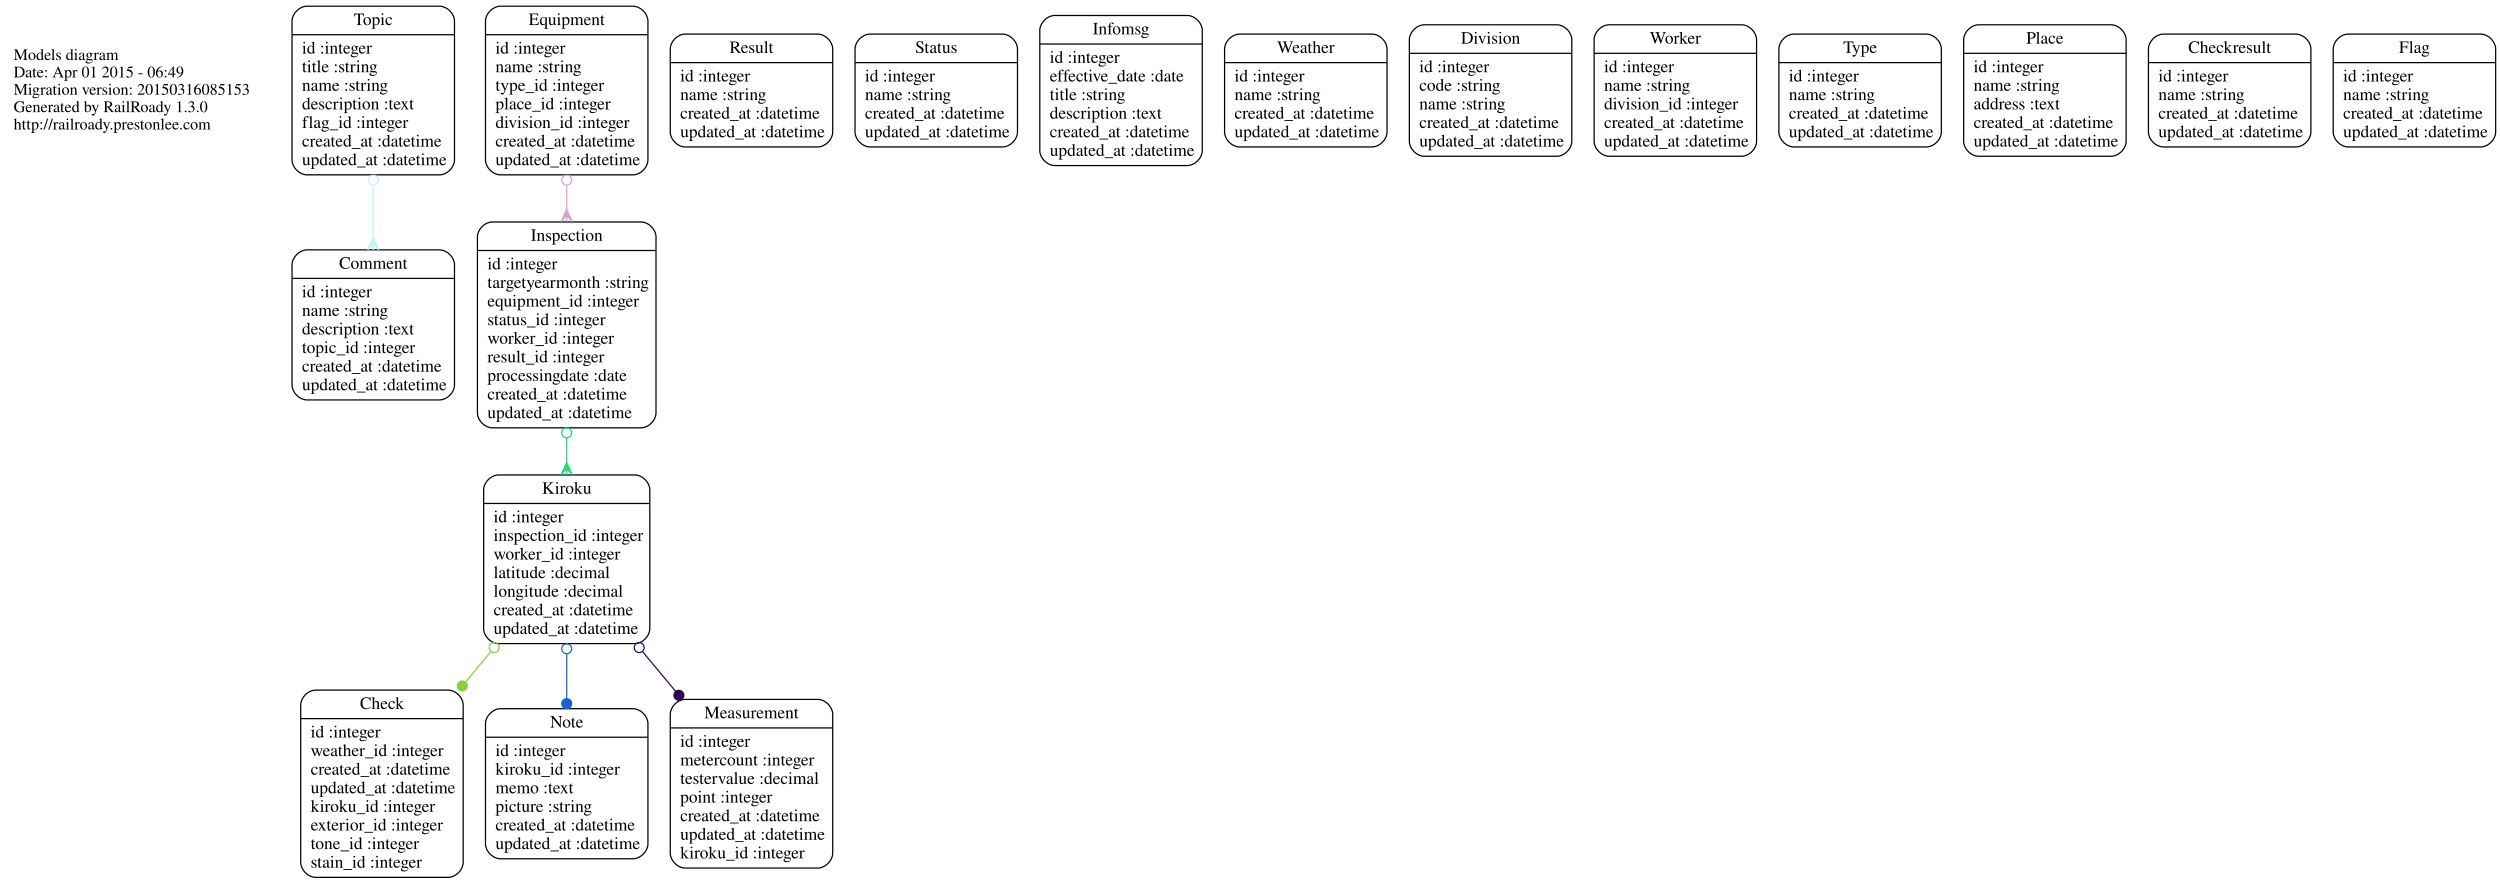
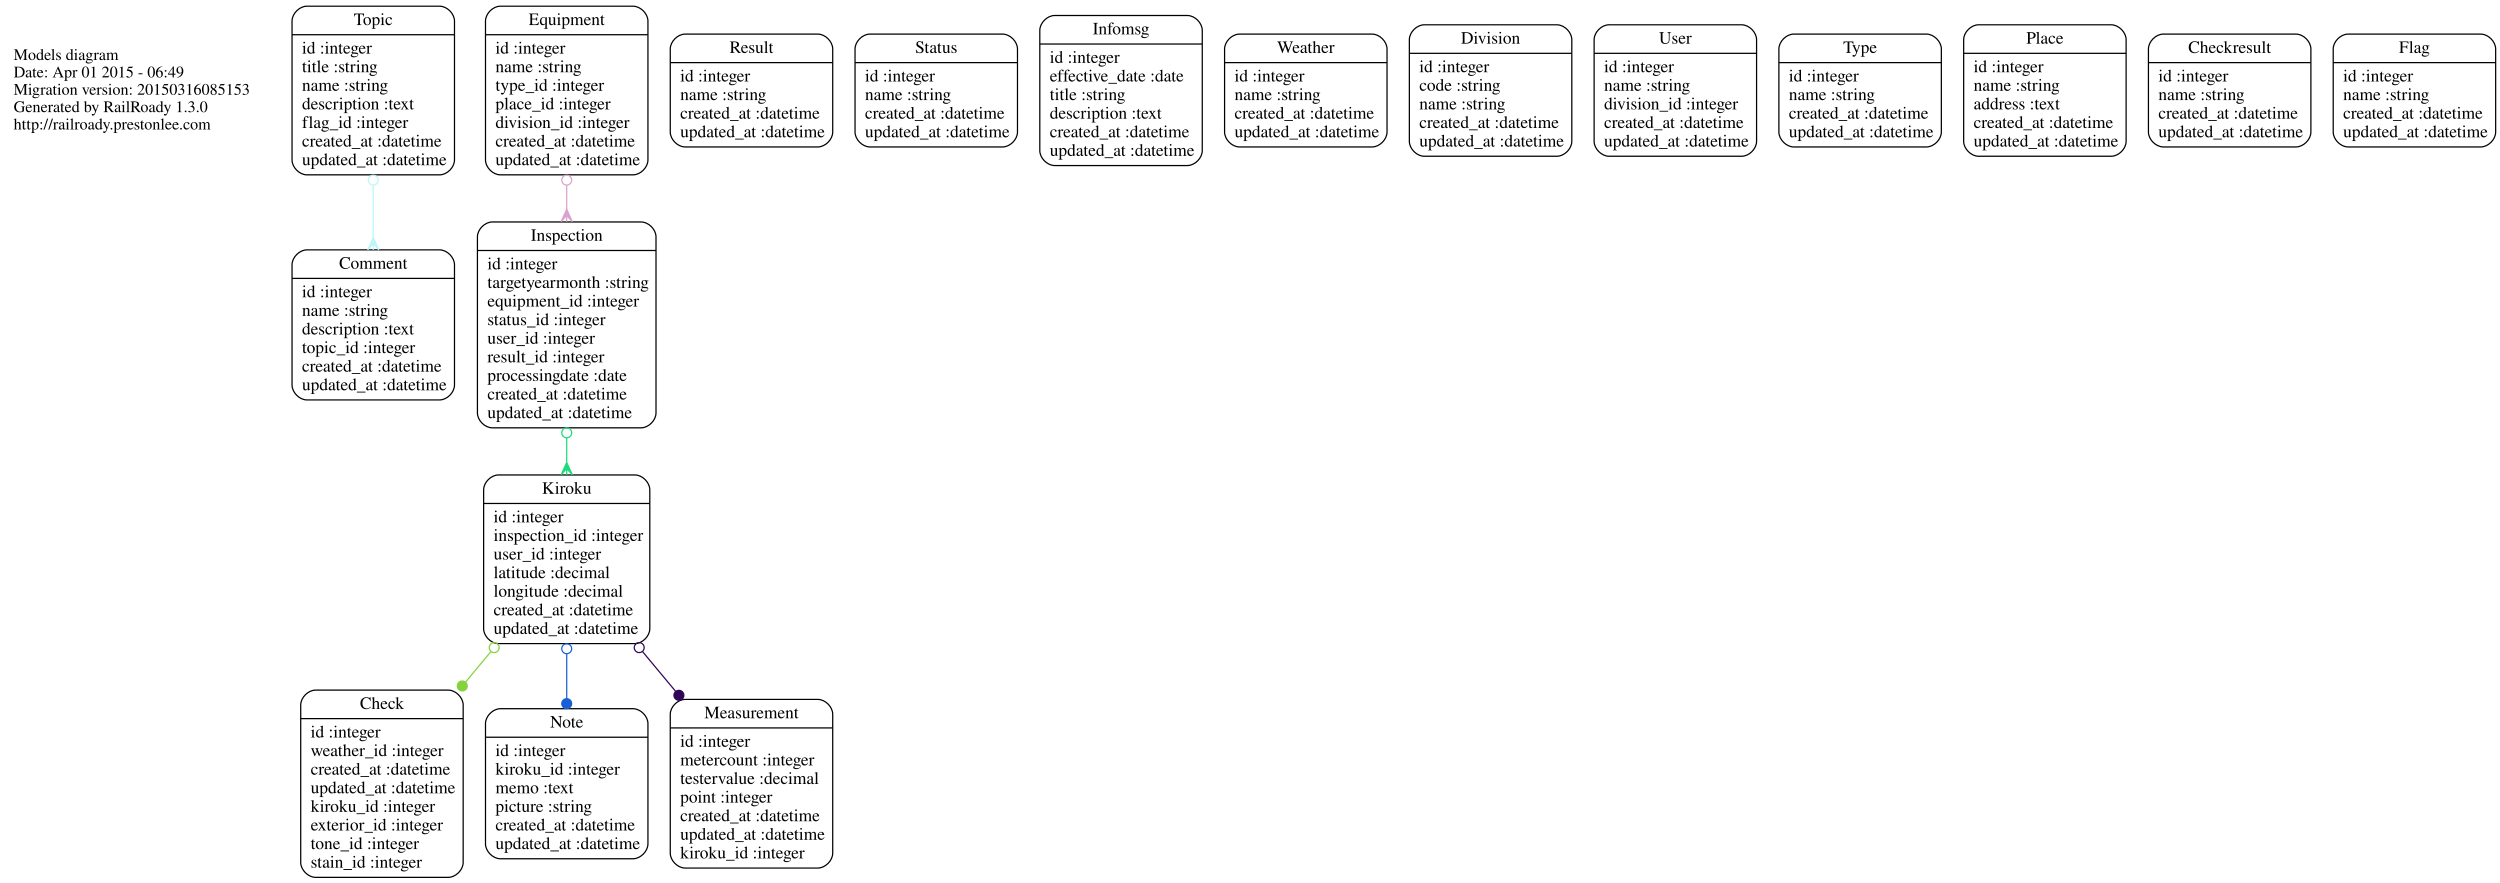
<svg xmlns="http://www.w3.org/2000/svg" width="2016pt" height="712pt" viewBox="0.00 0.00 2016.00 712.00">
  <g id="graph0" class="graph" transform="scale(1 1) rotate(0) translate(4 708)">
    <polygon fill="white" stroke="none" points="-4,4 -4,-708 2012,-708 2012,4 -4,4" />
    <g id="node1" class="node">
      <text text-anchor="start" x="7" y="-659.6" font-family="Times,serif" font-size="13.00">Models diagram</text>
      <text text-anchor="start" x="7" y="-645.6" font-family="Times,serif" font-size="13.00">Date: Apr 01 2015 - 06:49</text>
      <text text-anchor="start" x="7" y="-631.6" font-family="Times,serif" font-size="13.00">Migration version: 20150316085153</text>
      <text text-anchor="start" x="7" y="-617.6" font-family="Times,serif" font-size="13.00">Generated by RailRoady 1.3.0</text>
      <text text-anchor="start" x="7" y="-603.6" font-family="Times,serif" font-size="13.00">http://railroady.prestonlee.com</text>
    </g>
    <g id="node2" class="node">
      <path fill="none" stroke="black" d="M243.5,-567C243.5,-567 350.5,-567 350.5,-567 356.5,-567 362.5,-573 362.5,-579 362.5,-579 362.5,-691 362.5,-691 362.5,-697 356.5,-703 350.5,-703 350.5,-703 243.5,-703 243.5,-703 237.5,-703 231.5,-697 231.5,-691 231.5,-691 231.5,-579 231.5,-579 231.5,-573 237.5,-567 243.5,-567" />
      <text text-anchor="middle" x="297" y="-687.8" font-family="Times,serif" font-size="14.00">Topic</text>
      <polyline fill="none" stroke="black" points="231.5,-680 362.5,-680 " />
      <text text-anchor="start" x="239.5" y="-664.8" font-family="Times,serif" font-size="14.00">id :integer</text>
      <text text-anchor="start" x="239.5" y="-649.8" font-family="Times,serif" font-size="14.00">title :string</text>
      <text text-anchor="start" x="239.5" y="-634.8" font-family="Times,serif" font-size="14.00">name :string</text>
      <text text-anchor="start" x="239.5" y="-619.8" font-family="Times,serif" font-size="14.00">description :text</text>
      <text text-anchor="start" x="239.5" y="-604.8" font-family="Times,serif" font-size="14.00">flag_id :integer</text>
      <text text-anchor="start" x="239.5" y="-589.8" font-family="Times,serif" font-size="14.00">created_at :datetime</text>
      <text text-anchor="start" x="239.5" y="-574.8" font-family="Times,serif" font-size="14.00">updated_at :datetime</text>
    </g>
    <g id="node12" class="node">
      <path fill="none" stroke="black" d="M243.5,-385.5C243.5,-385.5 350.5,-385.5 350.5,-385.5 356.5,-385.5 362.5,-391.5 362.5,-397.5 362.5,-397.5 362.5,-494.5 362.5,-494.5 362.5,-500.5 356.5,-506.5 350.5,-506.5 350.5,-506.5 243.5,-506.5 243.5,-506.5 237.5,-506.5 231.5,-500.5 231.5,-494.5 231.5,-494.5 231.5,-397.5 231.5,-397.5 231.5,-391.5 237.5,-385.5 243.5,-385.5" />
      <text text-anchor="middle" x="297" y="-491.3" font-family="Times,serif" font-size="14.00">Comment</text>
      <polyline fill="none" stroke="black" points="231.5,-483.5 362.5,-483.5 " />
      <text text-anchor="start" x="239.5" y="-468.3" font-family="Times,serif" font-size="14.00">id :integer</text>
      <text text-anchor="start" x="239.5" y="-453.3" font-family="Times,serif" font-size="14.00">name :string</text>
      <text text-anchor="start" x="239.5" y="-438.3" font-family="Times,serif" font-size="14.00">description :text</text>
      <text text-anchor="start" x="239.5" y="-423.3" font-family="Times,serif" font-size="14.00">topic_id :integer</text>
      <text text-anchor="start" x="239.5" y="-408.3" font-family="Times,serif" font-size="14.00">created_at :datetime</text>
      <text text-anchor="start" x="239.5" y="-393.3" font-family="Times,serif" font-size="14.00">updated_at :datetime</text>
    </g>
    <g id="edge1" class="edge">
      <path fill="none" stroke="#bdf5fa" d="M297,-558.359C297,-544.605 297,-530.316 297,-516.743" />
      <ellipse fill="none" stroke="#bdf5fa" cx="297" cy="-562.753" rx="4" ry="4" />
      <polygon fill="#bdf5fa" stroke="#bdf5fa" points="297,-516.523 301.5,-506.523 297,-511.523 297,-506.523 297,-506.523 297,-506.523 297,-511.523 292.5,-506.523 297,-516.523 297,-516.523" />
    </g>
    <g id="node3" class="node">
      <path fill="none" stroke="black" d="M250.5,-0.5C250.5,-0.5 357.5,-0.5 357.5,-0.5 363.5,-0.5 369.5,-6.5 369.5,-12.5 369.5,-12.5 369.5,-139.5 369.5,-139.5 369.5,-145.5 363.5,-151.5 357.5,-151.5 357.5,-151.5 250.5,-151.5 250.5,-151.5 244.5,-151.5 238.5,-145.5 238.5,-139.5 238.5,-139.5 238.5,-12.5 238.5,-12.5 238.5,-6.5 244.5,-0.5 250.5,-0.5" />
      <text text-anchor="middle" x="304" y="-136.3" font-family="Times,serif" font-size="14.00">Check</text>
      <polyline fill="none" stroke="black" points="238.5,-128.5 369.5,-128.5 " />
      <text text-anchor="start" x="246.5" y="-113.3" font-family="Times,serif" font-size="14.00">id :integer</text>
      <text text-anchor="start" x="246.5" y="-98.3" font-family="Times,serif" font-size="14.00">weather_id :integer</text>
      <text text-anchor="start" x="246.5" y="-83.3" font-family="Times,serif" font-size="14.00">created_at :datetime</text>
      <text text-anchor="start" x="246.5" y="-68.3" font-family="Times,serif" font-size="14.00">updated_at :datetime</text>
      <text text-anchor="start" x="246.5" y="-53.3" font-family="Times,serif" font-size="14.00">kiroku_id :integer</text>
      <text text-anchor="start" x="246.5" y="-38.3" font-family="Times,serif" font-size="14.00">exterior_id :integer</text>
      <text text-anchor="start" x="246.5" y="-23.3" font-family="Times,serif" font-size="14.00">tone_id :integer</text>
      <text text-anchor="start" x="246.5" y="-8.3" font-family="Times,serif" font-size="14.00">stain_id :integer</text>
    </g>
    <g id="node4" class="node">
      <path fill="none" stroke="black" d="M548.5,-589.5C548.5,-589.5 655.5,-589.5 655.5,-589.5 661.5,-589.5 667.5,-595.5 667.5,-601.5 667.5,-601.5 667.5,-668.5 667.5,-668.5 667.5,-674.5 661.5,-680.5 655.5,-680.5 655.5,-680.5 548.5,-680.5 548.5,-680.5 542.5,-680.5 536.5,-674.5 536.5,-668.5 536.5,-668.5 536.5,-601.5 536.5,-601.5 536.5,-595.5 542.5,-589.5 548.5,-589.5" />
      <text text-anchor="middle" x="602" y="-665.3" font-family="Times,serif" font-size="14.00">Result</text>
      <polyline fill="none" stroke="black" points="536.5,-657.5 667.5,-657.5 " />
      <text text-anchor="start" x="544.5" y="-642.3" font-family="Times,serif" font-size="14.00">id :integer</text>
      <text text-anchor="start" x="544.5" y="-627.3" font-family="Times,serif" font-size="14.00">name :string</text>
      <text text-anchor="start" x="544.5" y="-612.3" font-family="Times,serif" font-size="14.00">created_at :datetime</text>
      <text text-anchor="start" x="544.5" y="-597.3" font-family="Times,serif" font-size="14.00">updated_at :datetime</text>
    </g>
    <g id="node5" class="node">
      <path fill="none" stroke="black" d="M697.5,-589.5C697.5,-589.5 804.5,-589.5 804.5,-589.5 810.5,-589.5 816.5,-595.5 816.5,-601.5 816.5,-601.5 816.5,-668.5 816.5,-668.5 816.5,-674.5 810.5,-680.5 804.5,-680.5 804.5,-680.5 697.5,-680.5 697.5,-680.5 691.5,-680.5 685.5,-674.5 685.5,-668.5 685.5,-668.5 685.5,-601.5 685.5,-601.5 685.5,-595.5 691.5,-589.5 697.5,-589.5" />
      <text text-anchor="middle" x="751" y="-665.3" font-family="Times,serif" font-size="14.00">Status</text>
      <polyline fill="none" stroke="black" points="685.5,-657.5 816.5,-657.5 " />
      <text text-anchor="start" x="693.5" y="-642.3" font-family="Times,serif" font-size="14.00">id :integer</text>
      <text text-anchor="start" x="693.5" y="-627.3" font-family="Times,serif" font-size="14.00">name :string</text>
      <text text-anchor="start" x="693.5" y="-612.3" font-family="Times,serif" font-size="14.00">created_at :datetime</text>
      <text text-anchor="start" x="693.5" y="-597.3" font-family="Times,serif" font-size="14.00">updated_at :datetime</text>
    </g>
    <g id="node6" class="node">
      <path fill="none" stroke="black" d="M846.5,-574.5C846.5,-574.5 953.5,-574.5 953.5,-574.5 959.5,-574.5 965.5,-580.5 965.5,-586.5 965.5,-586.5 965.5,-683.5 965.5,-683.5 965.5,-689.5 959.5,-695.5 953.5,-695.5 953.5,-695.5 846.5,-695.5 846.5,-695.5 840.5,-695.5 834.5,-689.5 834.5,-683.5 834.5,-683.5 834.5,-586.5 834.5,-586.5 834.5,-580.5 840.5,-574.5 846.5,-574.5" />
      <text text-anchor="middle" x="900" y="-680.3" font-family="Times,serif" font-size="14.00">Infomsg</text>
      <polyline fill="none" stroke="black" points="834.5,-672.5 965.5,-672.5 " />
      <text text-anchor="start" x="842.5" y="-657.3" font-family="Times,serif" font-size="14.00">id :integer</text>
      <text text-anchor="start" x="842.5" y="-642.3" font-family="Times,serif" font-size="14.00">effective_date :date</text>
      <text text-anchor="start" x="842.5" y="-627.3" font-family="Times,serif" font-size="14.00">title :string</text>
      <text text-anchor="start" x="842.5" y="-612.3" font-family="Times,serif" font-size="14.00">description :text</text>
      <text text-anchor="start" x="842.5" y="-597.3" font-family="Times,serif" font-size="14.00">created_at :datetime</text>
      <text text-anchor="start" x="842.5" y="-582.3" font-family="Times,serif" font-size="14.00">updated_at :datetime</text>
    </g>
    <g id="node7" class="node">
      <path fill="none" stroke="black" d="M995.5,-589.5C995.5,-589.5 1102.5,-589.5 1102.5,-589.5 1108.5,-589.5 1114.5,-595.5 1114.5,-601.5 1114.5,-601.5 1114.5,-668.5 1114.5,-668.5 1114.5,-674.5 1108.5,-680.5 1102.5,-680.5 1102.5,-680.5 995.5,-680.5 995.5,-680.5 989.5,-680.5 983.5,-674.5 983.5,-668.5 983.5,-668.5 983.5,-601.5 983.5,-601.5 983.5,-595.5 989.5,-589.5 995.5,-589.5" />
      <text text-anchor="middle" x="1049" y="-665.3" font-family="Times,serif" font-size="14.00">Weather</text>
      <polyline fill="none" stroke="black" points="983.5,-657.5 1114.5,-657.5 " />
      <text text-anchor="start" x="991.5" y="-642.3" font-family="Times,serif" font-size="14.00">id :integer</text>
      <text text-anchor="start" x="991.5" y="-627.3" font-family="Times,serif" font-size="14.00">name :string</text>
      <text text-anchor="start" x="991.5" y="-612.3" font-family="Times,serif" font-size="14.00">created_at :datetime</text>
      <text text-anchor="start" x="991.5" y="-597.3" font-family="Times,serif" font-size="14.00">updated_at :datetime</text>
    </g>
    <g id="node8" class="node">
      <path fill="none" stroke="black" d="M1144.5,-582C1144.5,-582 1251.5,-582 1251.5,-582 1257.5,-582 1263.5,-588 1263.5,-594 1263.5,-594 1263.5,-676 1263.5,-676 1263.5,-682 1257.5,-688 1251.5,-688 1251.5,-688 1144.5,-688 1144.5,-688 1138.5,-688 1132.5,-682 1132.5,-676 1132.5,-676 1132.5,-594 1132.5,-594 1132.5,-588 1138.5,-582 1144.5,-582" />
      <text text-anchor="middle" x="1198" y="-672.8" font-family="Times,serif" font-size="14.00">Division</text>
      <polyline fill="none" stroke="black" points="1132.5,-665 1263.5,-665 " />
      <text text-anchor="start" x="1140.5" y="-649.8" font-family="Times,serif" font-size="14.00">id :integer</text>
      <text text-anchor="start" x="1140.5" y="-634.8" font-family="Times,serif" font-size="14.00">code :string</text>
      <text text-anchor="start" x="1140.5" y="-619.8" font-family="Times,serif" font-size="14.00">name :string</text>
      <text text-anchor="start" x="1140.5" y="-604.8" font-family="Times,serif" font-size="14.00">created_at :datetime</text>
      <text text-anchor="start" x="1140.5" y="-589.8" font-family="Times,serif" font-size="14.00">updated_at :datetime</text>
    </g>
    <g id="node9" class="node">
      <path fill="none" stroke="black" d="M1293.5,-582C1293.5,-582 1400.5,-582 1400.5,-582 1406.5,-582 1412.5,-588 1412.5,-594 1412.5,-594 1412.5,-676 1412.5,-676 1412.5,-682 1406.5,-688 1400.5,-688 1400.5,-688 1293.5,-688 1293.5,-688 1287.5,-688 1281.5,-682 1281.5,-676 1281.5,-676 1281.5,-594 1281.5,-594 1281.5,-588 1287.5,-582 1293.5,-582" />
-       <text text-anchor="middle" x="1347" y="-672.8" font-family="Times,serif" font-size="14.00">Worker</text>
+       <text text-anchor="middle" x="1347" y="-672.8" font-family="Times,serif" font-size="14.00">User</text>
      <polyline fill="none" stroke="black" points="1281.5,-665 1412.5,-665 " />
      <text text-anchor="start" x="1289.5" y="-649.8" font-family="Times,serif" font-size="14.00">id :integer</text>
      <text text-anchor="start" x="1289.5" y="-634.8" font-family="Times,serif" font-size="14.00">name :string</text>
      <text text-anchor="start" x="1289.5" y="-619.8" font-family="Times,serif" font-size="14.00">division_id :integer</text>
      <text text-anchor="start" x="1289.5" y="-604.8" font-family="Times,serif" font-size="14.00">created_at :datetime</text>
      <text text-anchor="start" x="1289.5" y="-589.8" font-family="Times,serif" font-size="14.00">updated_at :datetime</text>
    </g>
    <g id="node10" class="node">
      <path fill="none" stroke="black" d="M399.5,-15.5C399.5,-15.5 506.5,-15.5 506.5,-15.5 512.5,-15.5 518.5,-21.5 518.5,-27.5 518.5,-27.5 518.5,-124.5 518.5,-124.5 518.5,-130.5 512.5,-136.5 506.5,-136.5 506.5,-136.5 399.5,-136.5 399.5,-136.5 393.5,-136.5 387.5,-130.5 387.5,-124.5 387.5,-124.5 387.5,-27.5 387.5,-27.5 387.5,-21.5 393.5,-15.5 399.5,-15.5" />
      <text text-anchor="middle" x="453" y="-121.3" font-family="Times,serif" font-size="14.00">Note</text>
      <polyline fill="none" stroke="black" points="387.5,-113.5 518.5,-113.5 " />
      <text text-anchor="start" x="395.5" y="-98.3" font-family="Times,serif" font-size="14.00">id :integer</text>
      <text text-anchor="start" x="395.5" y="-83.3" font-family="Times,serif" font-size="14.00">kiroku_id :integer</text>
      <text text-anchor="start" x="395.5" y="-68.3" font-family="Times,serif" font-size="14.00">memo :text</text>
      <text text-anchor="start" x="395.5" y="-53.3" font-family="Times,serif" font-size="14.00">picture :string</text>
      <text text-anchor="start" x="395.5" y="-38.3" font-family="Times,serif" font-size="14.00">created_at :datetime</text>
      <text text-anchor="start" x="395.5" y="-23.3" font-family="Times,serif" font-size="14.00">updated_at :datetime</text>
    </g>
    <g id="node11" class="node">
      <path fill="none" stroke="black" d="M1442.5,-589.5C1442.5,-589.5 1549.5,-589.5 1549.5,-589.5 1555.5,-589.5 1561.5,-595.5 1561.5,-601.5 1561.5,-601.5 1561.5,-668.5 1561.5,-668.5 1561.5,-674.5 1555.5,-680.5 1549.5,-680.5 1549.5,-680.5 1442.5,-680.5 1442.5,-680.5 1436.5,-680.5 1430.5,-674.5 1430.5,-668.5 1430.5,-668.5 1430.5,-601.5 1430.5,-601.5 1430.5,-595.5 1436.5,-589.5 1442.5,-589.5" />
      <text text-anchor="middle" x="1496" y="-665.3" font-family="Times,serif" font-size="14.00">Type</text>
      <polyline fill="none" stroke="black" points="1430.5,-657.5 1561.5,-657.5 " />
      <text text-anchor="start" x="1438.5" y="-642.3" font-family="Times,serif" font-size="14.00">id :integer</text>
      <text text-anchor="start" x="1438.5" y="-627.3" font-family="Times,serif" font-size="14.00">name :string</text>
      <text text-anchor="start" x="1438.5" y="-612.3" font-family="Times,serif" font-size="14.00">created_at :datetime</text>
      <text text-anchor="start" x="1438.5" y="-597.3" font-family="Times,serif" font-size="14.00">updated_at :datetime</text>
    </g>
    <g id="node13" class="node">
      <path fill="none" stroke="black" d="M1591.5,-582C1591.5,-582 1698.5,-582 1698.5,-582 1704.5,-582 1710.5,-588 1710.5,-594 1710.5,-594 1710.5,-676 1710.5,-676 1710.5,-682 1704.5,-688 1698.5,-688 1698.5,-688 1591.5,-688 1591.5,-688 1585.5,-688 1579.5,-682 1579.5,-676 1579.5,-676 1579.5,-594 1579.5,-594 1579.5,-588 1585.5,-582 1591.5,-582" />
      <text text-anchor="middle" x="1645" y="-672.8" font-family="Times,serif" font-size="14.00">Place</text>
      <polyline fill="none" stroke="black" points="1579.5,-665 1710.5,-665 " />
      <text text-anchor="start" x="1587.5" y="-649.8" font-family="Times,serif" font-size="14.00">id :integer</text>
      <text text-anchor="start" x="1587.5" y="-634.8" font-family="Times,serif" font-size="14.00">name :string</text>
      <text text-anchor="start" x="1587.5" y="-619.8" font-family="Times,serif" font-size="14.00">address :text</text>
      <text text-anchor="start" x="1587.5" y="-604.8" font-family="Times,serif" font-size="14.00">created_at :datetime</text>
      <text text-anchor="start" x="1587.5" y="-589.8" font-family="Times,serif" font-size="14.00">updated_at :datetime</text>
    </g>
    <g id="node14" class="node">
      <path fill="none" stroke="black" d="M393,-363C393,-363 513,-363 513,-363 519,-363 525,-369 525,-375 525,-375 525,-517 525,-517 525,-523 519,-529 513,-529 513,-529 393,-529 393,-529 387,-529 381,-523 381,-517 381,-517 381,-375 381,-375 381,-369 387,-363 393,-363" />
      <text text-anchor="middle" x="453" y="-513.8" font-family="Times,serif" font-size="14.00">Inspection</text>
      <polyline fill="none" stroke="black" points="381,-506 525,-506 " />
      <text text-anchor="start" x="389" y="-490.8" font-family="Times,serif" font-size="14.00">id :integer</text>
      <text text-anchor="start" x="389" y="-475.8" font-family="Times,serif" font-size="14.00">targetyearmonth :string</text>
      <text text-anchor="start" x="389" y="-460.8" font-family="Times,serif" font-size="14.00">equipment_id :integer</text>
      <text text-anchor="start" x="389" y="-445.8" font-family="Times,serif" font-size="14.00">status_id :integer</text>
-       <text text-anchor="start" x="389" y="-430.8" font-family="Times,serif" font-size="14.00">worker_id :integer</text>
+       <text text-anchor="start" x="389" y="-430.8" font-family="Times,serif" font-size="14.00">user_id :integer</text>
      <text text-anchor="start" x="389" y="-415.8" font-family="Times,serif" font-size="14.00">result_id :integer</text>
      <text text-anchor="start" x="389" y="-400.8" font-family="Times,serif" font-size="14.00">processingdate :date</text>
      <text text-anchor="start" x="389" y="-385.8" font-family="Times,serif" font-size="14.00">created_at :datetime</text>
      <text text-anchor="start" x="389" y="-370.8" font-family="Times,serif" font-size="14.00">updated_at :datetime</text>
    </g>
    <g id="node16" class="node">
      <path fill="none" stroke="black" d="M398,-189C398,-189 508,-189 508,-189 514,-189 520,-195 520,-201 520,-201 520,-313 520,-313 520,-319 514,-325 508,-325 508,-325 398,-325 398,-325 392,-325 386,-319 386,-313 386,-313 386,-201 386,-201 386,-195 392,-189 398,-189" />
      <text text-anchor="middle" x="453" y="-309.8" font-family="Times,serif" font-size="14.00">Kiroku</text>
      <polyline fill="none" stroke="black" points="386,-302 520,-302 " />
      <text text-anchor="start" x="394" y="-286.8" font-family="Times,serif" font-size="14.00">id :integer</text>
      <text text-anchor="start" x="394" y="-271.8" font-family="Times,serif" font-size="14.00">inspection_id :integer</text>
-       <text text-anchor="start" x="394" y="-256.8" font-family="Times,serif" font-size="14.00">worker_id :integer</text>
+       <text text-anchor="start" x="394" y="-256.8" font-family="Times,serif" font-size="14.00">user_id :integer</text>
      <text text-anchor="start" x="394" y="-241.8" font-family="Times,serif" font-size="14.00">latitude :decimal</text>
      <text text-anchor="start" x="394" y="-226.8" font-family="Times,serif" font-size="14.00">longitude :decimal</text>
      <text text-anchor="start" x="394" y="-211.8" font-family="Times,serif" font-size="14.00">created_at :datetime</text>
      <text text-anchor="start" x="394" y="-196.8" font-family="Times,serif" font-size="14.00">updated_at :datetime</text>
    </g>
    <g id="edge2" class="edge">
      <path fill="none" stroke="#1dda7b" d="M453,-354.939C453,-348.343 453,-341.725 453,-335.215" />
      <ellipse fill="none" stroke="#1dda7b" cx="453" cy="-358.979" rx="4" ry="4" />
      <polygon fill="#1dda7b" stroke="#1dda7b" points="453,-335.093 457.5,-325.093 453,-330.093 453,-325.093 453,-325.093 453,-325.093 453,-330.093 448.5,-325.093 453,-335.093 453,-335.093" />
    </g>
    <g id="node15" class="node">
      <path fill="none" stroke="black" d="M399.5,-567C399.5,-567 506.5,-567 506.5,-567 512.5,-567 518.5,-573 518.5,-579 518.5,-579 518.5,-691 518.5,-691 518.5,-697 512.5,-703 506.5,-703 506.5,-703 399.5,-703 399.5,-703 393.5,-703 387.5,-697 387.5,-691 387.5,-691 387.5,-579 387.5,-579 387.5,-573 393.5,-567 399.5,-567" />
      <text text-anchor="middle" x="453" y="-687.8" font-family="Times,serif" font-size="14.00">Equipment</text>
      <polyline fill="none" stroke="black" points="387.5,-680 518.5,-680 " />
      <text text-anchor="start" x="395.5" y="-664.8" font-family="Times,serif" font-size="14.00">id :integer</text>
      <text text-anchor="start" x="395.5" y="-649.8" font-family="Times,serif" font-size="14.00">name :string</text>
      <text text-anchor="start" x="395.5" y="-634.8" font-family="Times,serif" font-size="14.00">type_id :integer</text>
      <text text-anchor="start" x="395.5" y="-619.8" font-family="Times,serif" font-size="14.00">place_id :integer</text>
      <text text-anchor="start" x="395.5" y="-604.8" font-family="Times,serif" font-size="14.00">division_id :integer</text>
      <text text-anchor="start" x="395.5" y="-589.8" font-family="Times,serif" font-size="14.00">created_at :datetime</text>
      <text text-anchor="start" x="395.5" y="-574.8" font-family="Times,serif" font-size="14.00">updated_at :datetime</text>
    </g>
    <g id="edge3" class="edge">
      <path fill="none" stroke="#dca1cd" d="M453,-558.699C453,-552.35 453,-545.884 453,-539.426" />
      <ellipse fill="none" stroke="#dca1cd" cx="453" cy="-562.753" rx="4" ry="4" />
      <polygon fill="#dca1cd" stroke="#dca1cd" points="453,-539.299 457.5,-529.299 453,-534.299 453,-529.299 453,-529.299 453,-529.299 453,-534.299 448.5,-529.299 453,-539.299 453,-539.299" />
    </g>
    <g id="edge4" class="edge">
      <path fill="none" stroke="#83d33c" d="M391.861,-182.551C385.118,-174.451 378.225,-166.169 371.411,-157.984" />
      <ellipse fill="none" stroke="#83d33c" cx="394.535" cy="-185.763" rx="4" ry="4" />
      <ellipse fill="#83d33c" stroke="#83d33c" cx="368.779" cy="-154.822" rx="4" ry="4" />
    </g>
    <g id="edge6" class="edge">
      <path fill="none" stroke="#1960d6" d="M453,-180.718C453,-168.748 453,-156.429 453,-144.649" />
      <ellipse fill="none" stroke="#1960d6" cx="453" cy="-184.838" rx="4" ry="4" />
      <ellipse fill="#1960d6" stroke="#1960d6" cx="453" cy="-140.59" rx="4" ry="4" />
    </g>
    <g id="node17" class="node">
      <path fill="none" stroke="black" d="M548.5,-8C548.5,-8 655.5,-8 655.5,-8 661.5,-8 667.5,-14 667.5,-20 667.5,-20 667.5,-132 667.5,-132 667.5,-138 661.5,-144 655.5,-144 655.5,-144 548.5,-144 548.5,-144 542.5,-144 536.5,-138 536.5,-132 536.5,-132 536.5,-20 536.5,-20 536.5,-14 542.5,-8 548.5,-8" />
      <text text-anchor="middle" x="602" y="-128.8" font-family="Times,serif" font-size="14.00">Measurement</text>
      <polyline fill="none" stroke="black" points="536.5,-121 667.5,-121 " />
      <text text-anchor="start" x="544.5" y="-105.8" font-family="Times,serif" font-size="14.00">id :integer</text>
      <text text-anchor="start" x="544.5" y="-90.8" font-family="Times,serif" font-size="14.00">metercount :integer</text>
      <text text-anchor="start" x="544.5" y="-75.8" font-family="Times,serif" font-size="14.00">testervalue :decimal</text>
      <text text-anchor="start" x="544.5" y="-60.8" font-family="Times,serif" font-size="14.00">point :integer</text>
      <text text-anchor="start" x="544.5" y="-45.8" font-family="Times,serif" font-size="14.00">created_at :datetime</text>
      <text text-anchor="start" x="544.5" y="-30.8" font-family="Times,serif" font-size="14.00">updated_at :datetime</text>
      <text text-anchor="start" x="544.5" y="-15.8" font-family="Times,serif" font-size="14.00">kiroku_id :integer</text>
    </g>
    <g id="edge5" class="edge">
      <path fill="none" stroke="#300556" d="M514.065,-182.64C522.907,-172.017 532.011,-161.081 540.855,-150.456" />
      <ellipse fill="none" stroke="#300556" cx="511.465" cy="-185.763" rx="4" ry="4" />
      <ellipse fill="#300556" stroke="#300556" cx="543.469" cy="-147.315" rx="4" ry="4" />
    </g>
    <g id="node18" class="node">
      <path fill="none" stroke="black" d="M1740.5,-589.5C1740.5,-589.5 1847.5,-589.5 1847.5,-589.5 1853.5,-589.5 1859.5,-595.5 1859.5,-601.5 1859.5,-601.5 1859.5,-668.5 1859.5,-668.5 1859.5,-674.5 1853.5,-680.5 1847.5,-680.5 1847.5,-680.5 1740.5,-680.5 1740.5,-680.5 1734.5,-680.5 1728.5,-674.5 1728.5,-668.5 1728.5,-668.5 1728.5,-601.5 1728.5,-601.5 1728.5,-595.5 1734.5,-589.5 1740.5,-589.5" />
      <text text-anchor="middle" x="1794" y="-665.3" font-family="Times,serif" font-size="14.00">Checkresult</text>
      <polyline fill="none" stroke="black" points="1728.5,-657.5 1859.5,-657.5 " />
      <text text-anchor="start" x="1736.5" y="-642.3" font-family="Times,serif" font-size="14.00">id :integer</text>
      <text text-anchor="start" x="1736.5" y="-627.3" font-family="Times,serif" font-size="14.00">name :string</text>
      <text text-anchor="start" x="1736.5" y="-612.3" font-family="Times,serif" font-size="14.00">created_at :datetime</text>
      <text text-anchor="start" x="1736.5" y="-597.3" font-family="Times,serif" font-size="14.00">updated_at :datetime</text>
    </g>
    <g id="node19" class="node">
      <path fill="none" stroke="black" d="M1889.5,-589.5C1889.5,-589.5 1996.5,-589.5 1996.5,-589.5 2002.5,-589.5 2008.5,-595.5 2008.5,-601.5 2008.5,-601.5 2008.5,-668.5 2008.5,-668.5 2008.5,-674.5 2002.5,-680.5 1996.5,-680.5 1996.5,-680.5 1889.5,-680.5 1889.5,-680.5 1883.5,-680.5 1877.5,-674.5 1877.5,-668.5 1877.5,-668.5 1877.5,-601.5 1877.5,-601.5 1877.5,-595.5 1883.5,-589.5 1889.5,-589.5" />
      <text text-anchor="middle" x="1943" y="-665.3" font-family="Times,serif" font-size="14.00">Flag</text>
      <polyline fill="none" stroke="black" points="1877.5,-657.5 2008.5,-657.5 " />
      <text text-anchor="start" x="1885.5" y="-642.3" font-family="Times,serif" font-size="14.00">id :integer</text>
      <text text-anchor="start" x="1885.5" y="-627.3" font-family="Times,serif" font-size="14.00">name :string</text>
      <text text-anchor="start" x="1885.5" y="-612.3" font-family="Times,serif" font-size="14.00">created_at :datetime</text>
      <text text-anchor="start" x="1885.5" y="-597.3" font-family="Times,serif" font-size="14.00">updated_at :datetime</text>
    </g>
  </g>
</svg>
